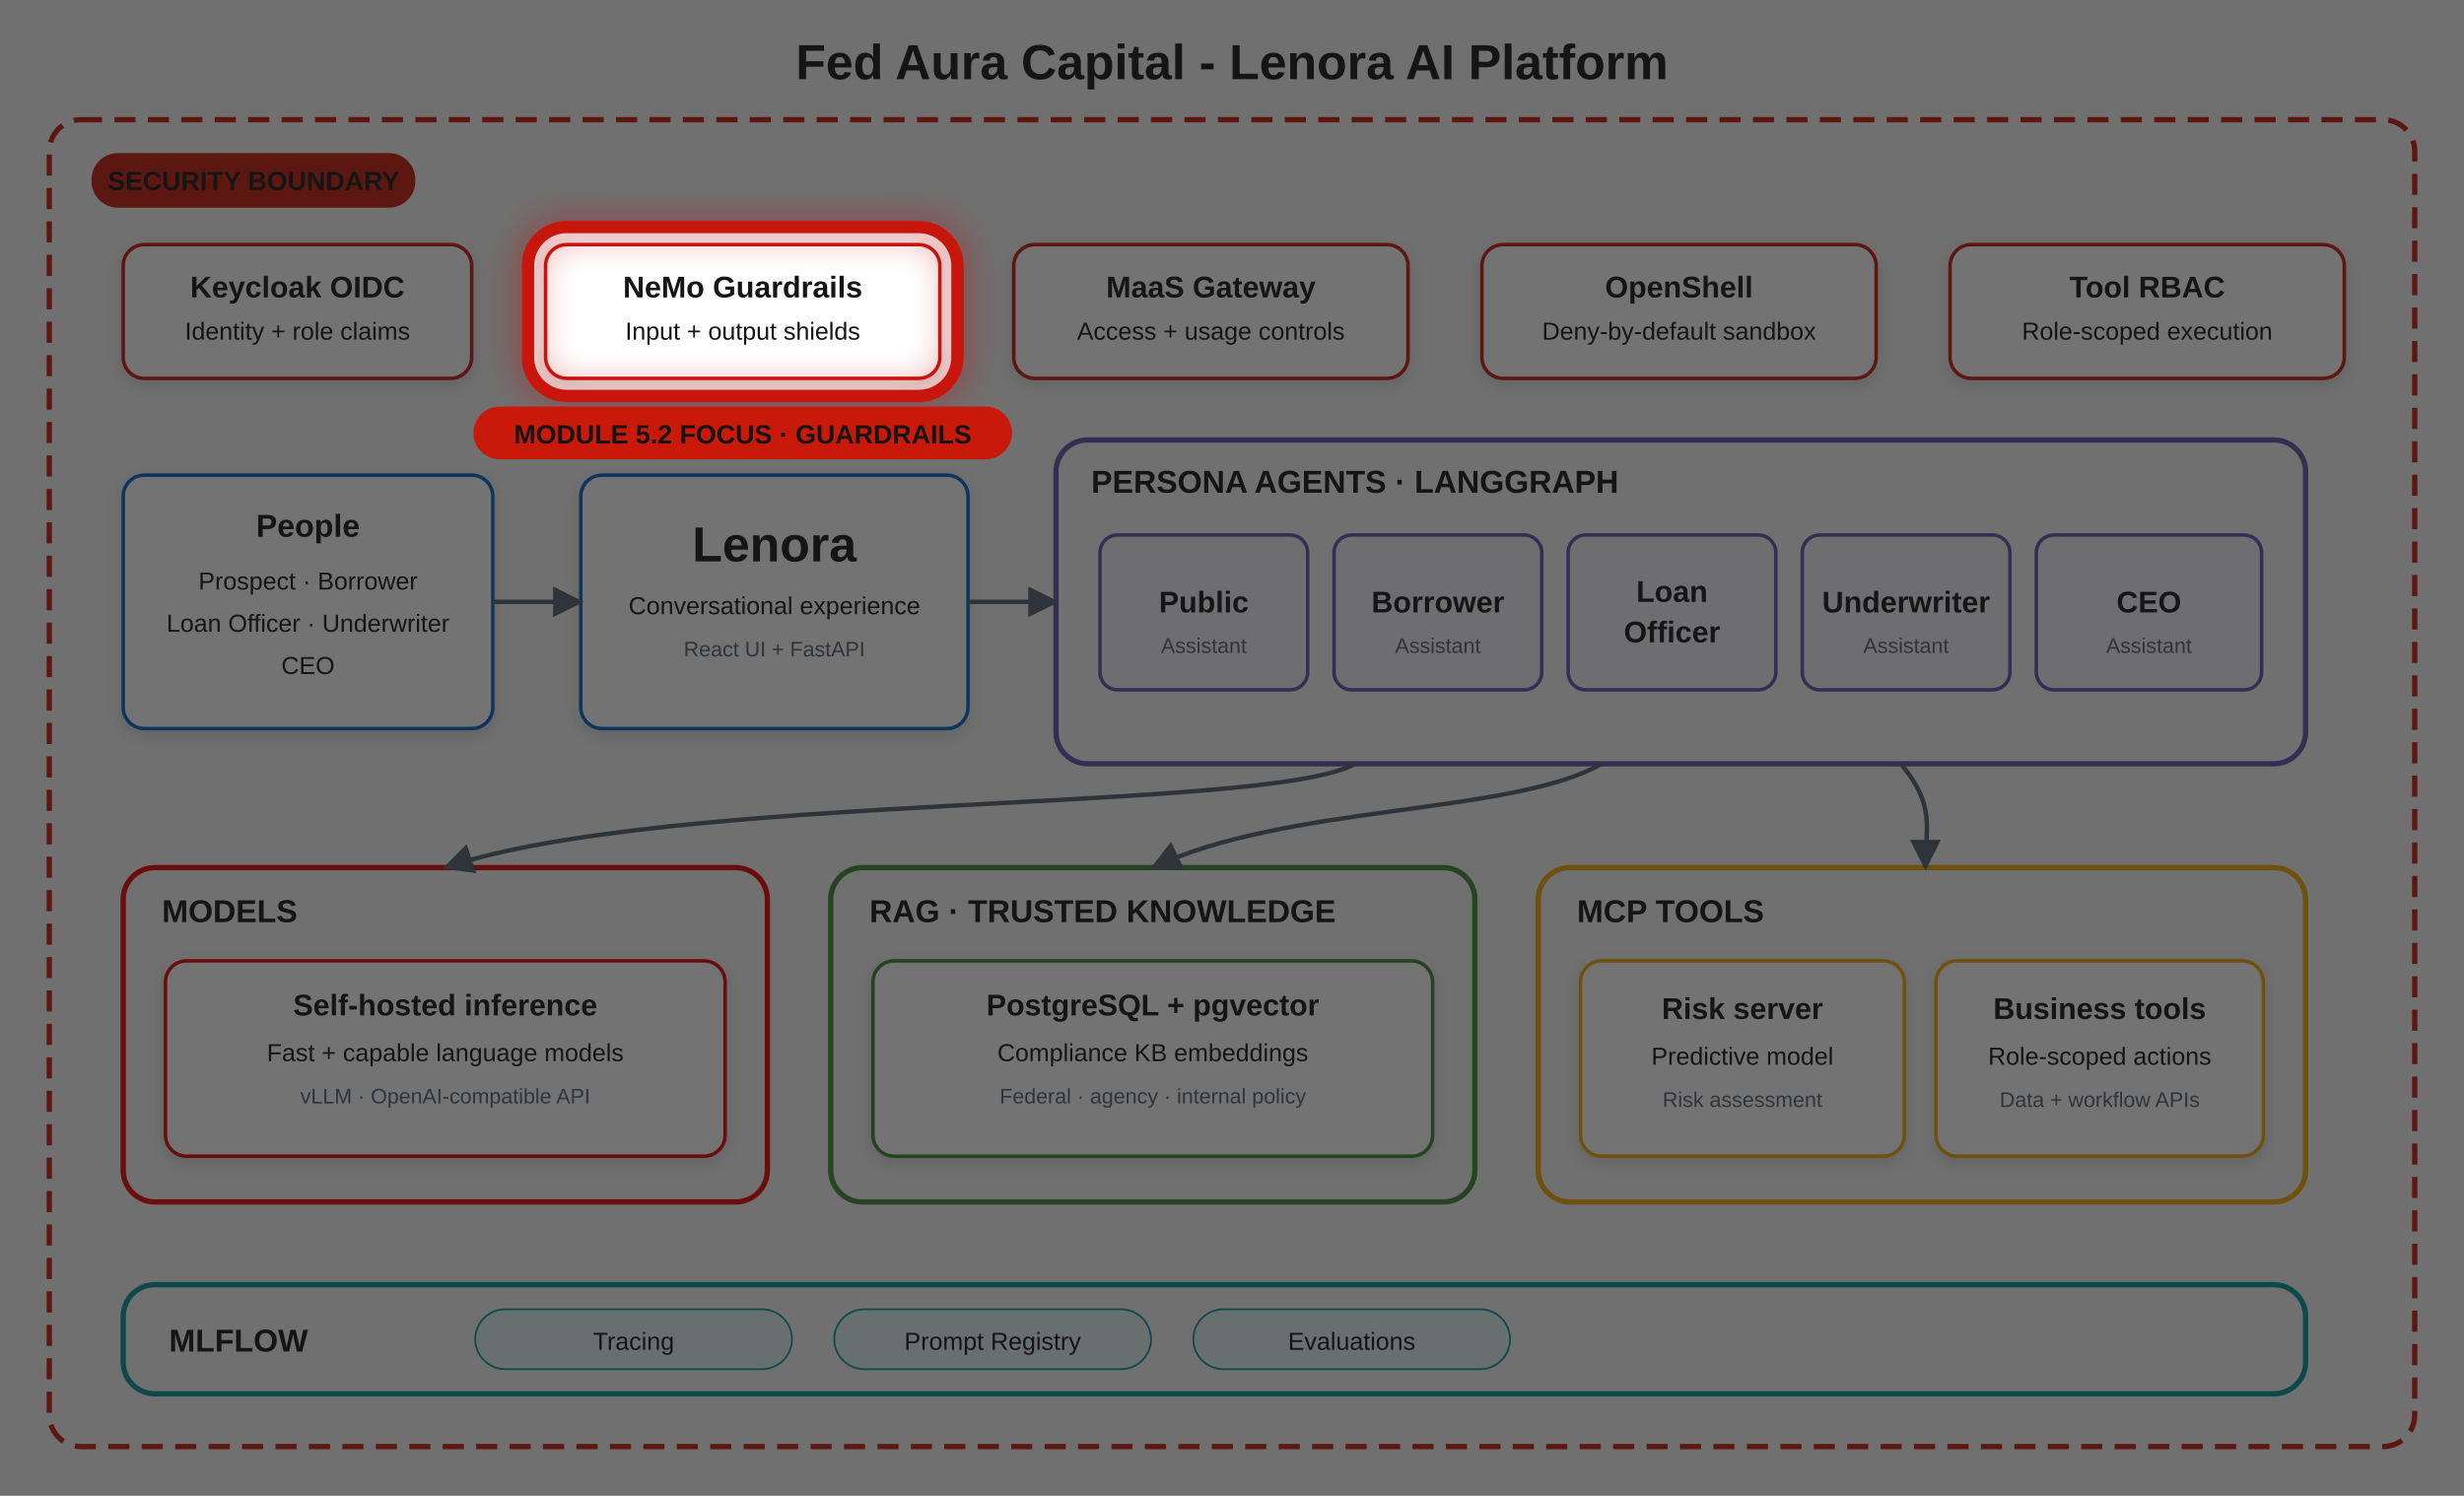
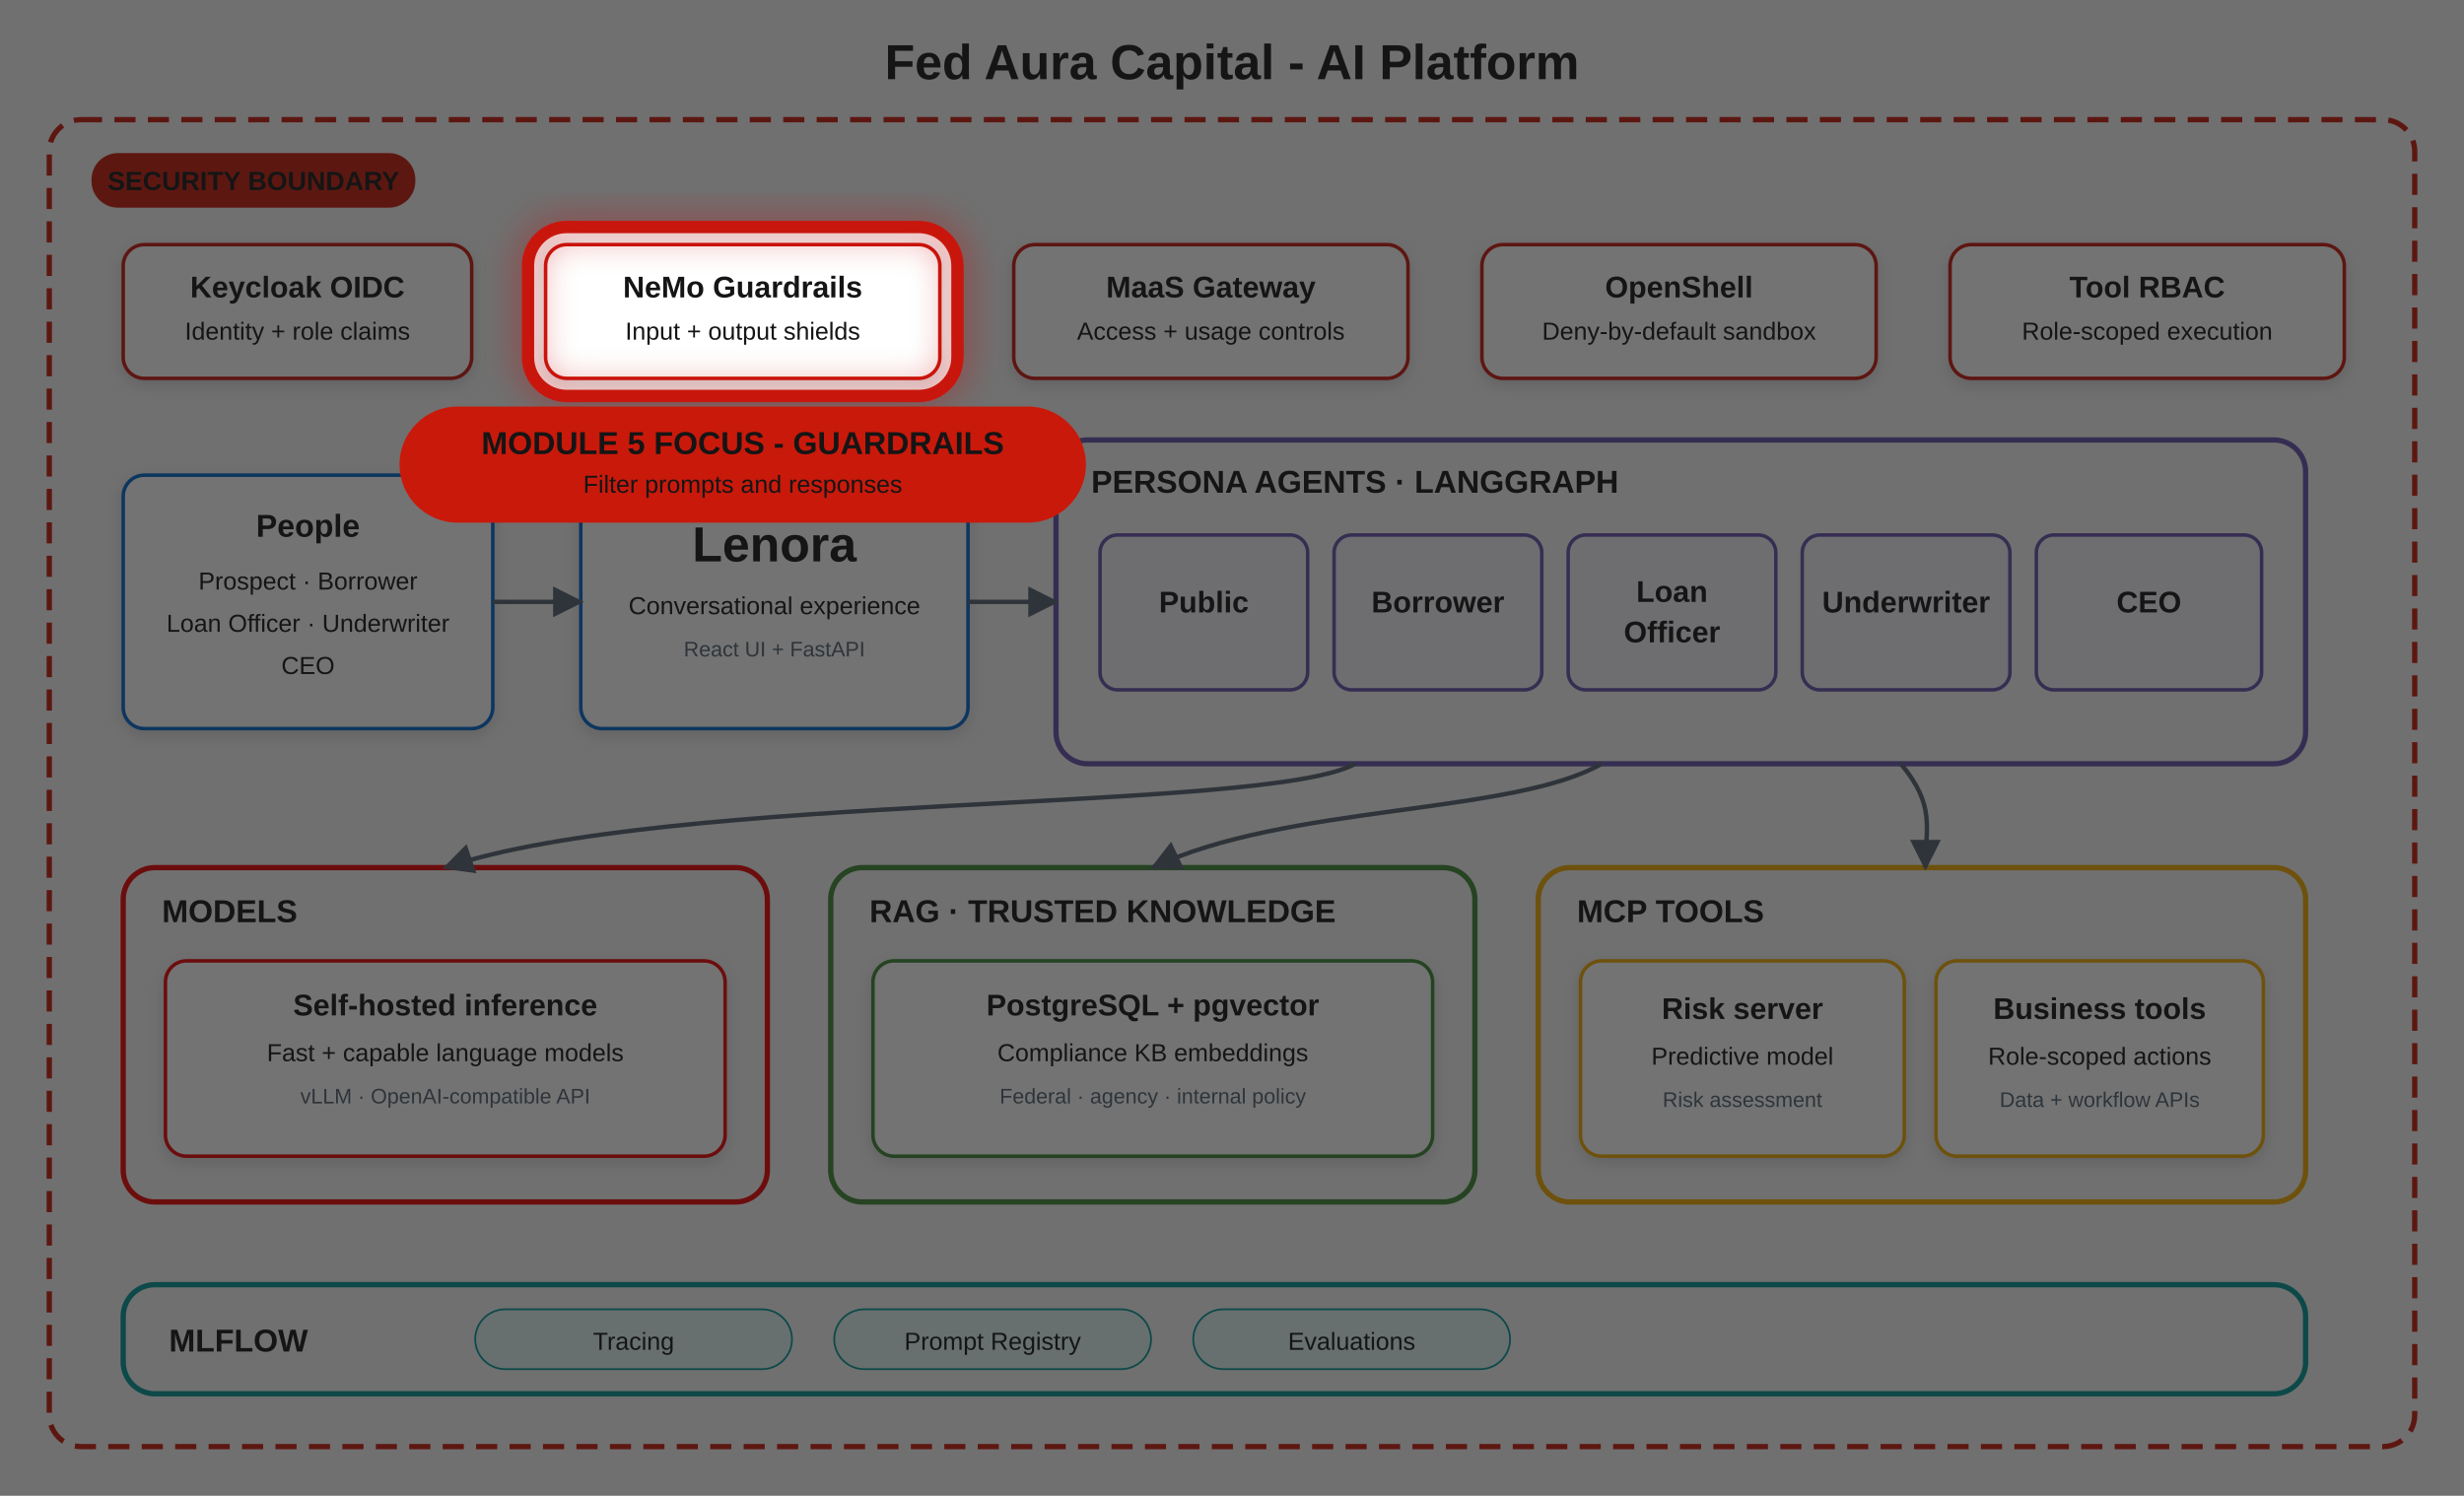
<svg xmlns="http://www.w3.org/2000/svg" width="1400" height="850" viewBox="0 0 1400 850" role="img" aria-labelledby="title desc">
  <defs>
    <mask id="spotlight-mask">
      <rect width="1400" height="850" fill="white" />
      <rect x="298" y="127" width="248" height="100" rx="24" fill="black" />
    </mask>
    <filter id="focus-shadow" x="-20%" y="-20%" width="140%" height="140%">
      <feDropShadow dx="0" dy="0" stdDeviation="10" flood-color="#c9190b" flood-opacity="0.7" />
    </filter>
  </defs>
  <svg width="1400" height="850" viewBox="0 0 1400 850" role="img" aria-labelledby="title desc">
    <defs>
      <marker id="arrow" viewBox="0 0 10 10" refX="9" refY="5" markerWidth="7" markerHeight="7" orient="auto-start-reverse">
        <path d="M 0 0 L 10 5 L 0 10 z" fill="#536270" />
      </marker>
      <filter id="shadow" x="-10%" y="-10%" width="120%" height="130%">
        <feDropShadow dx="0" dy="3" stdDeviation="4" flood-color="#151515" flood-opacity="0.14" />
      </filter>
      <style>
      text { font-family: RedHatText, "Red Hat Text", Arial, sans-serif; fill: #151515; }
      .title { font-size: 28px; font-weight: 700; }
      .layer-title { font-size: 18px; font-weight: 700; }
      .card-title { font-size: 17px; font-weight: 700; }
      .body { font-size: 14px; }
      .small { font-size: 12px; fill: #536270; }
      .flow { fill: none; stroke: #536270; stroke-width: 2.5; marker-end: url(#arrow); }
      .flow-dashed { fill: none; stroke: #536270; stroke-width: 2; stroke-dasharray: 7 6; marker-end: url(#arrow); }
      .card { fill: #fff; stroke-width: 2; rx: 12; filter: url(#shadow); }
      .focus-frame { fill: none; stroke-width: 3; rx: 18; }
    </style>
    </defs>
    <rect width="1400" height="850" fill="#f7f7f7" />
-     <text x="700" y="45" class="title" text-anchor="middle">Fed Aura Capital - Lenora AI Platform</text>
+     <text x="700" y="45" class="title" text-anchor="middle">Fed Aura Capital - AI Platform</text>
    <g id="security-layer">
      <rect x="28" y="68" width="1344" height="754" class="focus-frame" stroke="#c9190b" stroke-dasharray="12 7" />
      <rect x="52" y="87" width="184" height="31" rx="15" fill="#c9190b" />
      <text x="144" y="108" text-anchor="middle" font-size="15" font-weight="700" fill="#fff">SECURITY BOUNDARY</text>
      <g id="identity-security">
        <rect x="70" y="139" width="198" height="76" class="card" stroke="#c9190b" />
        <text x="169" y="169" class="card-title" text-anchor="middle">Keycloak OIDC</text>
        <text x="169" y="193" class="body" text-anchor="middle">Identity + role claims</text>
      </g>
      <g id="guardrails-security">
        <rect x="310" y="139" width="224" height="76" class="card" stroke="#c9190b" />
        <text x="422" y="169" class="card-title" text-anchor="middle">NeMo Guardrails</text>
        <text x="422" y="193" class="body" text-anchor="middle">Input + output shields</text>
      </g>
      <g id="gateway-security">
        <rect x="576" y="139" width="224" height="76" class="card" stroke="#c9190b" />
        <text x="688" y="169" class="card-title" text-anchor="middle">MaaS Gateway</text>
        <text x="688" y="193" class="body" text-anchor="middle">Access + usage controls</text>
      </g>
      <g id="sandbox-security">
        <rect x="842" y="139" width="224" height="76" class="card" stroke="#c9190b" />
        <text x="954" y="169" class="card-title" text-anchor="middle">OpenShell</text>
        <text x="954" y="193" class="body" text-anchor="middle">Deny-by-default sandbox</text>
      </g>
      <g id="tool-authorization-security">
        <rect x="1108" y="139" width="224" height="76" class="card" stroke="#c9190b" />
        <text x="1220" y="169" class="card-title" text-anchor="middle">Tool RBAC</text>
        <text x="1220" y="193" class="body" text-anchor="middle">Role-scoped execution</text>
      </g>
    </g>
    <g id="experience-layer">
      <rect x="70" y="270" width="210" height="144" class="card" stroke="#0066cc" />
      <text x="175" y="305" class="layer-title" text-anchor="middle">People</text>
      <text x="175" y="335" class="body" text-anchor="middle">Prospect · Borrower</text>
      <text x="175" y="359" class="body" text-anchor="middle">Loan Officer · Underwriter</text>
      <text x="175" y="383" class="body" text-anchor="middle">CEO</text>
      <rect x="330" y="270" width="220" height="144" class="card" stroke="#0066cc" fill="#e7f1fa" />
      <text x="440" y="319" font-size="28" font-weight="700" text-anchor="middle" fill="#0066cc">Lenora</text>
      <text x="440" y="349" class="body" text-anchor="middle">Conversational experience</text>
      <text x="440" y="373" class="small" text-anchor="middle">React UI + FastAPI</text>
      <path d="M 280 342 L 330 342" class="flow" />
    </g>
    <g id="agents-layer">
      <rect x="600" y="250" width="710" height="184" class="focus-frame" stroke="#6753ac" />
      <text x="620" y="280" class="layer-title" fill="#6753ac">PERSONA AGENTS · LANGGRAPH</text>
      <g fill="#f2f0f8" stroke="#6753ac" stroke-width="2">
        <rect x="625" y="304" width="118" height="88" rx="10" />
        <rect x="758" y="304" width="118" height="88" rx="10" />
        <rect x="891" y="304" width="118" height="88" rx="10" />
        <rect x="1024" y="304" width="118" height="88" rx="10" />
        <rect x="1157" y="304" width="128" height="88" rx="10" />
      </g>
      <text x="684" y="348" class="card-title" text-anchor="middle">Public</text>
-       <text x="684" y="371" class="small" text-anchor="middle">Assistant</text>
      <text x="817" y="348" class="card-title" text-anchor="middle">Borrower</text>
-       <text x="817" y="371" class="small" text-anchor="middle">Assistant</text>
      <text x="950" y="342" class="card-title" text-anchor="middle">Loan</text>
      <text x="950" y="365" class="card-title" text-anchor="middle">Officer</text>
      <text x="1083" y="348" class="card-title" text-anchor="middle">Underwriter</text>
-       <text x="1083" y="371" class="small" text-anchor="middle">Assistant</text>
      <text x="1221" y="348" class="card-title" text-anchor="middle">CEO</text>
-       <text x="1221" y="371" class="small" text-anchor="middle">Assistant</text>
      <path d="M 550 342 L 600 342" class="flow" />
    </g>
    <g id="models-layer">
      <rect x="70" y="493" width="366" height="190" class="focus-frame" stroke="#ee0000" />
      <text x="92" y="524" class="layer-title" fill="#c9190b">MODELS</text>
      <rect x="94" y="546" width="318" height="111" class="card" stroke="#ee0000" fill="#fff1f1" />
      <text x="253" y="577" class="card-title" text-anchor="middle">Self-hosted inference</text>
      <text x="253" y="603" class="body" text-anchor="middle">Fast + capable language models</text>
      <text x="253" y="627" class="small" text-anchor="middle">vLLM · OpenAI-compatible API</text>
    </g>
    <g id="rag-layer">
      <rect x="472" y="493" width="366" height="190" class="focus-frame" stroke="#3e8635" />
      <text x="494" y="524" class="layer-title" fill="#3e8635">RAG · TRUSTED KNOWLEDGE</text>
      <rect x="496" y="546" width="318" height="111" class="card" stroke="#3e8635" fill="#f3faf2" />
      <text x="655" y="577" class="card-title" text-anchor="middle">PostgreSQL + pgvector</text>
      <text x="655" y="603" class="body" text-anchor="middle">Compliance KB embeddings</text>
      <text x="655" y="627" class="small" text-anchor="middle">Federal · agency · internal policy</text>
    </g>
    <g id="mcp-tools-layer">
      <rect x="874" y="493" width="436" height="190" class="focus-frame" stroke="#f0ab00" />
      <text x="896" y="524" class="layer-title" fill="#9c6700">MCP TOOLS</text>
      <rect x="898" y="546" width="184" height="111" class="card" stroke="#f0ab00" fill="#fff8e5" />
      <text x="990" y="579" class="card-title" text-anchor="middle">Risk server</text>
      <text x="990" y="605" class="body" text-anchor="middle">Predictive model</text>
      <text x="990" y="629" class="small" text-anchor="middle">Risk assessment</text>
      <rect x="1100" y="546" width="186" height="111" class="card" stroke="#f0ab00" fill="#fff8e5" />
      <text x="1193" y="579" class="card-title" text-anchor="middle">Business tools</text>
      <text x="1193" y="605" class="body" text-anchor="middle">Role-scoped actions</text>
      <text x="1193" y="629" class="small" text-anchor="middle">Data + workflow APIs</text>
    </g>
    <path d="M 770 434 C 720 462, 380 450, 253 493" class="flow" />
    <path d="M 910 434 C 860 463, 730 457, 655 493" class="flow" />
    <path d="M 1080 434 C 1100 458, 1094 470, 1094 493" class="flow" />
    <g id="observability-layer">
      <rect x="70" y="730" width="1240" height="62" class="focus-frame" stroke="#009596" />
      <text x="96" y="768" class="layer-title" fill="#007878">MLFLOW</text>
      <rect x="270" y="744" width="180" height="34" rx="17" fill="#e0f5f5" stroke="#009596" />
      <text x="360" y="767" class="body" text-anchor="middle">Tracing</text>
      <rect x="474" y="744" width="180" height="34" rx="17" fill="#e0f5f5" stroke="#009596" />
      <text x="564" y="767" class="body" text-anchor="middle">Prompt Registry</text>
      <rect x="678" y="744" width="180" height="34" rx="17" fill="#e0f5f5" stroke="#009596" />
      <text x="768" y="767" class="body" text-anchor="middle">Evaluations</text>
    </g>
  </svg>
  <rect width="1400" height="850" fill="#151515" opacity="0.6" mask="url(#spotlight-mask)" />
  <g id="guardrails-focus" font-family="RedHatText, 'Red Hat Text', Arial, sans-serif">
    <rect x="300" y="129" width="244" height="96" rx="22" fill="none" stroke="#c9190b" stroke-width="7" filter="url(#focus-shadow)" />
-     <rect x="269" y="231" width="306" height="30" rx="15" fill="#c9190b" />
-     <text x="422" y="252" text-anchor="middle" font-size="15" font-weight="700" fill="#ffffff">MODULE 5.2 FOCUS · GUARDRAILS</text>
+     <rect x="227" y="231" width="390" height="66" rx="33" fill="#c9190b" />
+     <text x="422" y="258" text-anchor="middle" font-size="18" font-weight="700" fill="#ffffff">MODULE 5 FOCUS - GUARDRAILS</text>
+     <text x="422" y="280" text-anchor="middle" font-size="14" fill="#ffffff">Filter prompts and responses</text>
  </g>
</svg>
